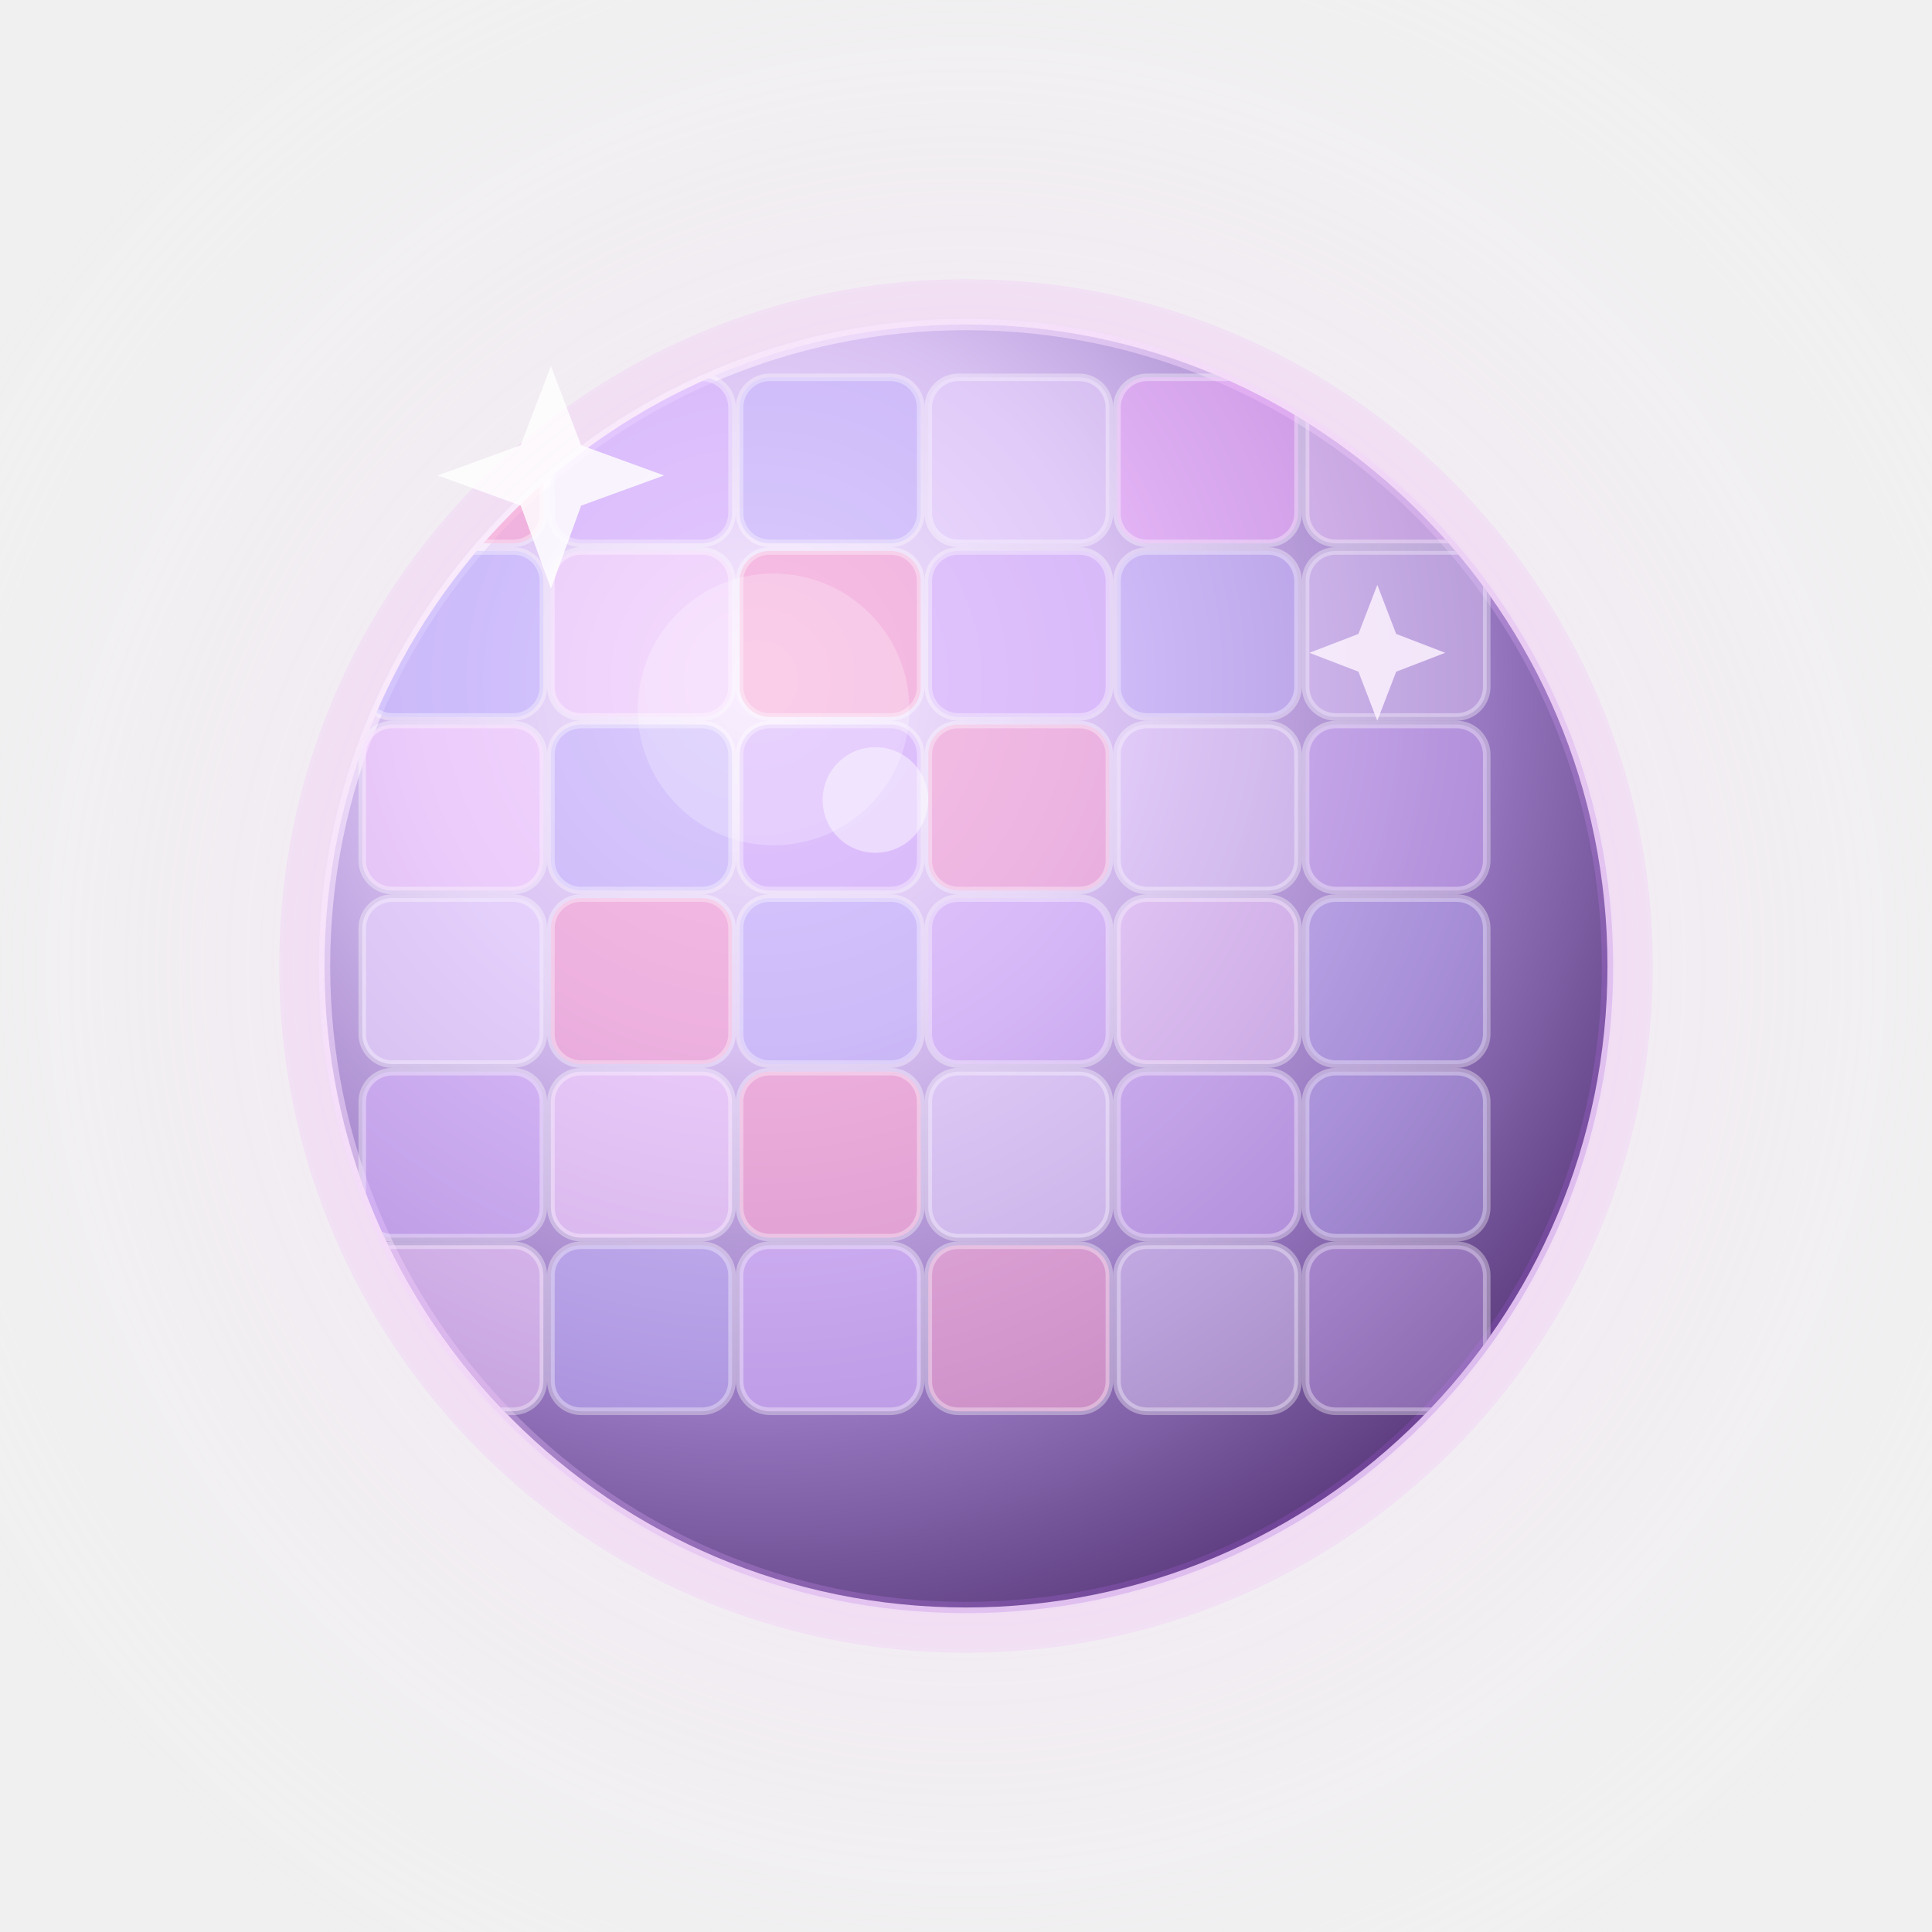
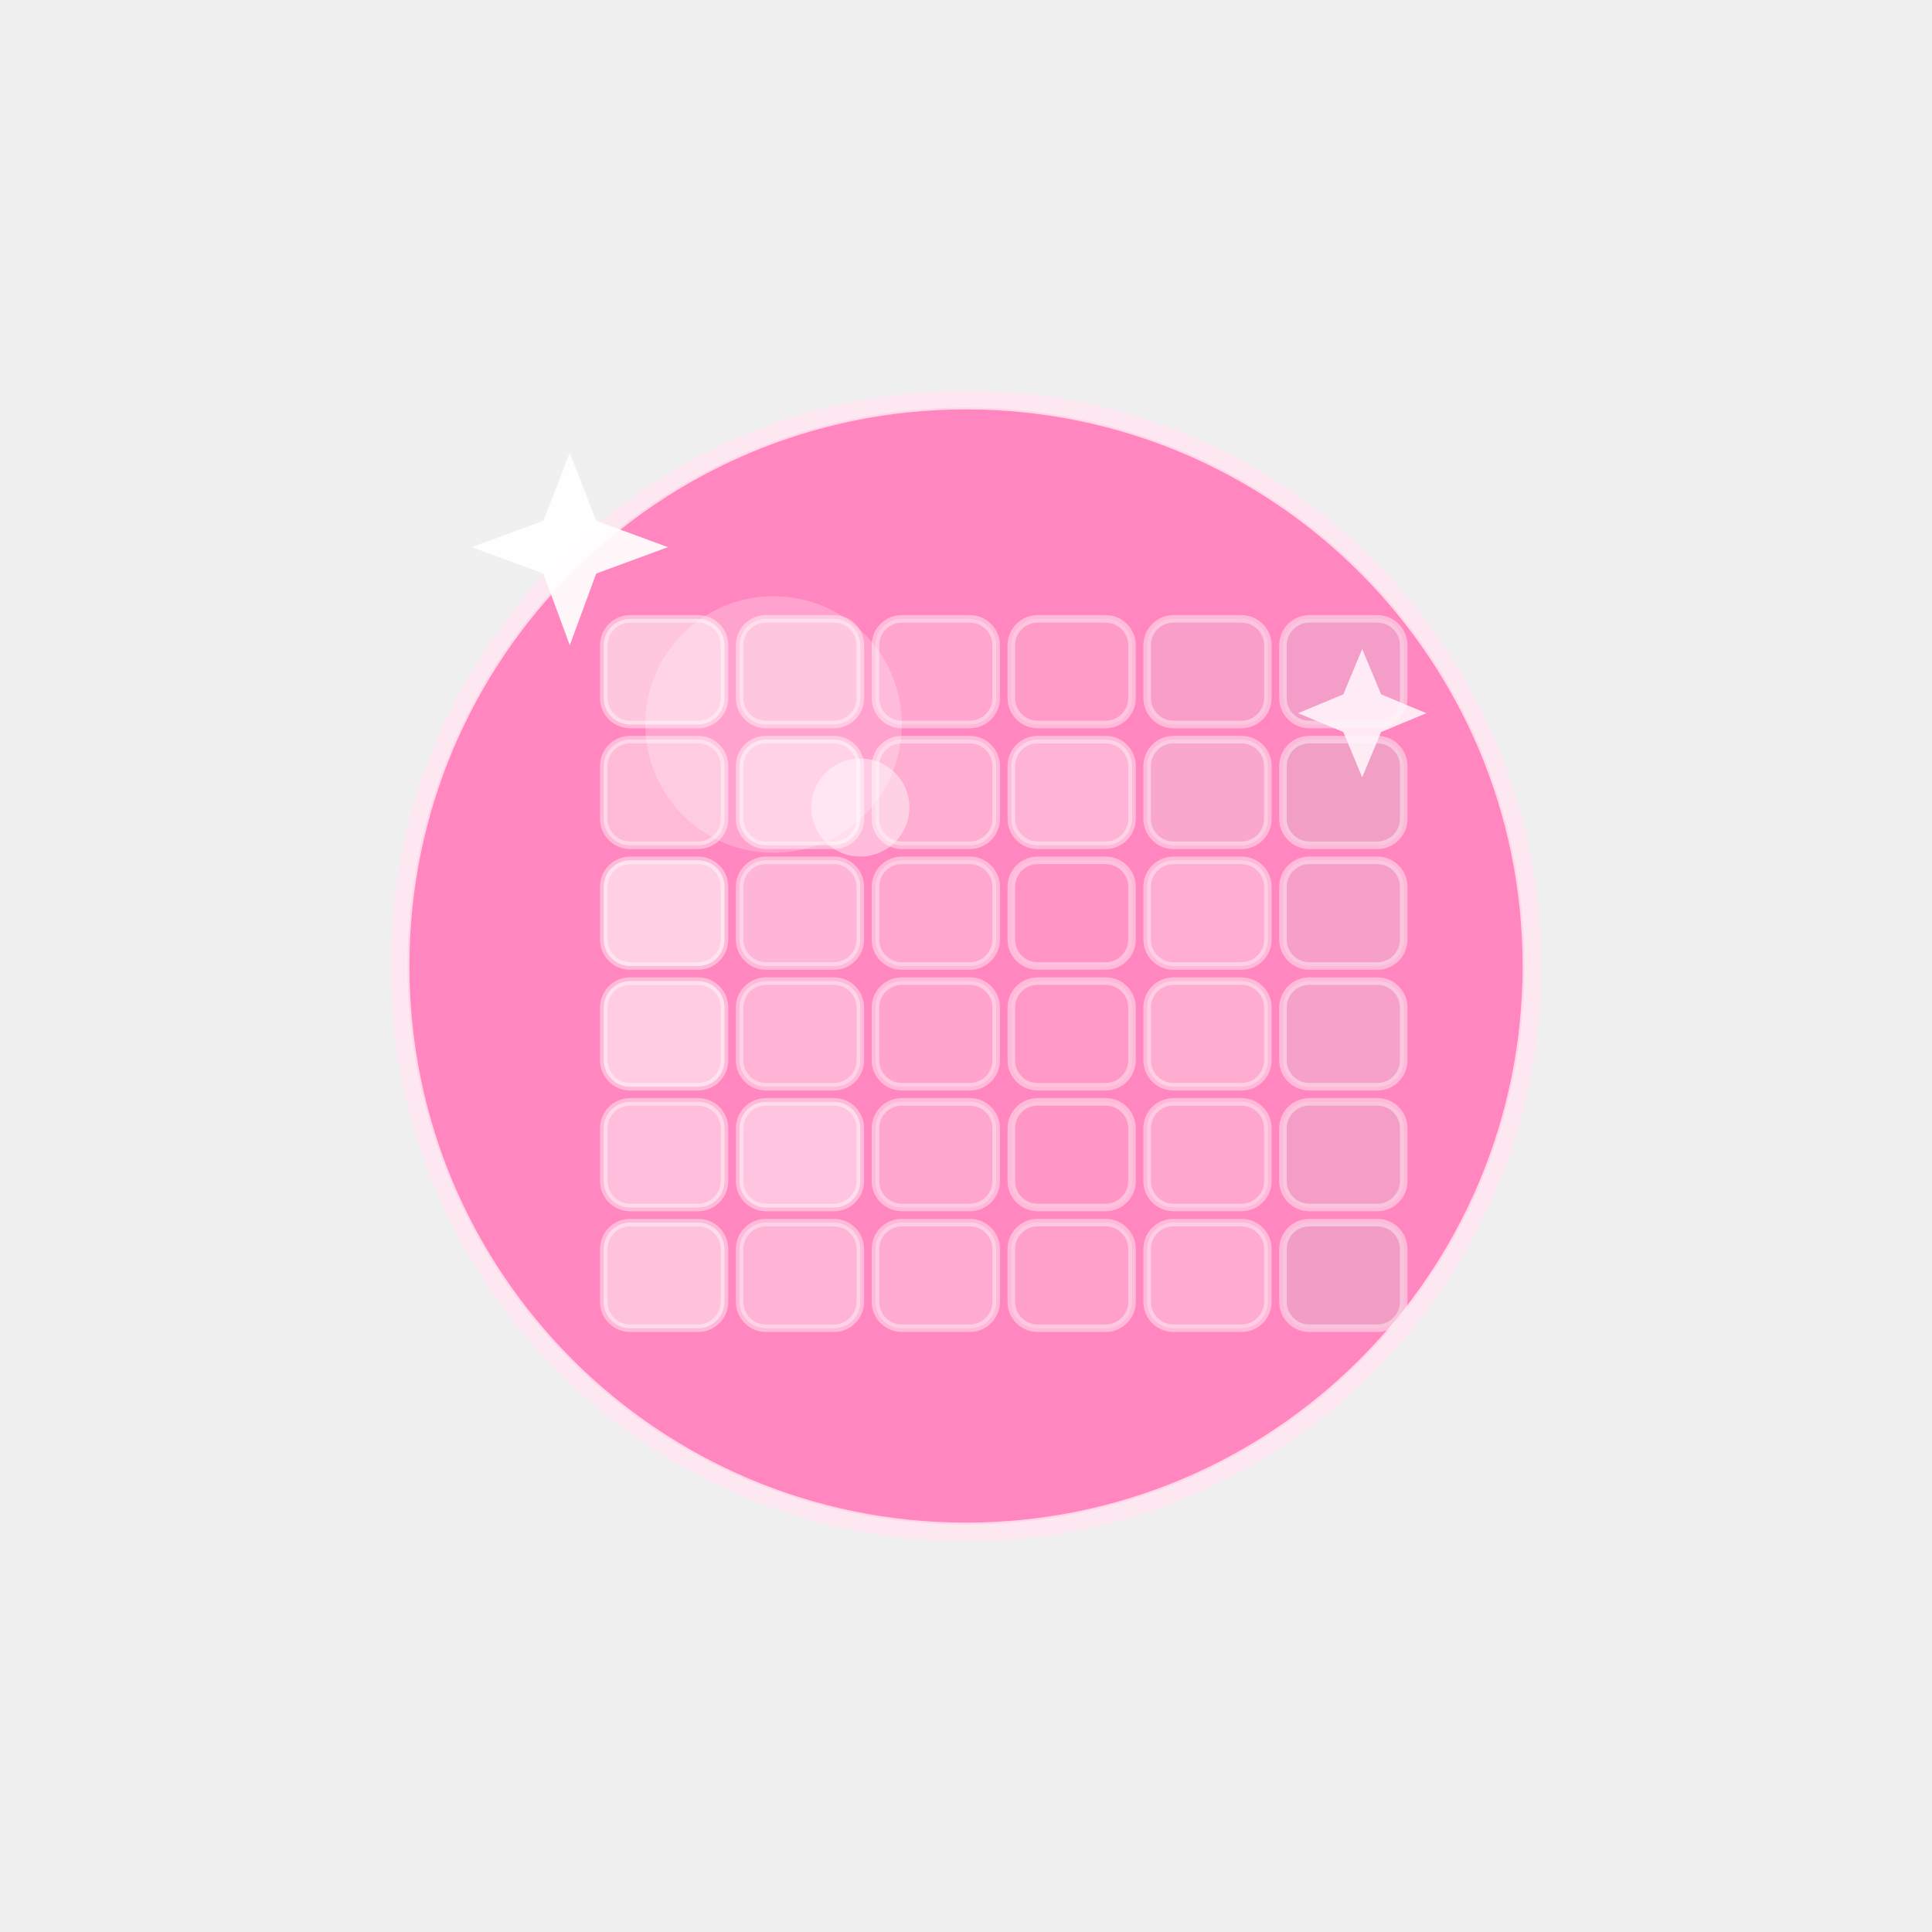
<svg xmlns="http://www.w3.org/2000/svg" width="512" height="512" viewBox="0 0 512 512">
  <defs>
-     <radialGradient id="bgGlow" cx="50%" cy="50%" r="62%">
-       <stop offset="0%" stop-color="#f0abfc" stop-opacity="0.42" />
-       <stop offset="100%" stop-color="#ffffff" stop-opacity="0" />
-     </radialGradient>
-     <radialGradient id="ballBase" cx="34%" cy="28%" r="76%">
-       <stop offset="0%" stop-color="#f8ecff" />
-       <stop offset="36%" stop-color="#d9c2f3" />
-       <stop offset="74%" stop-color="#9677c0" />
-       <stop offset="100%" stop-color="#604082" />
-     </radialGradient>
    <clipPath id="discClip">
-       <circle cx="256" cy="256" r="170" />
+       <circle cx="256" cy="256" r="148" />
    </clipPath>
-     <linearGradient id="rimLight" x1="0%" y1="0%" x2="100%" y2="100%">
-       <stop offset="0%" stop-color="#ffffff" stop-opacity="0.85" />
-       <stop offset="45%" stop-color="#f5d0fe" stop-opacity="0.35" />
-       <stop offset="100%" stop-color="#7e22ce" stop-opacity="0.2" />
-     </linearGradient>
  </defs>
-   <rect width="512" height="512" fill="url(#bgGlow)" />
-   <circle cx="256" cy="256" r="182" fill="#f0abfc" fill-opacity="0.2" />
-   <circle cx="256" cy="256" r="170" fill="url(#ballBase)" />
-   <circle cx="256" cy="256" r="170" fill="none" stroke="url(#rimLight)" stroke-width="3" />
-   <g clip-path="url(#discClip)" stroke="#ffffff" stroke-opacity="0.35" stroke-width="2">
-     <rect x="96" y="100" width="48" height="44" rx="8" fill="#f9a8d4" fill-opacity="0.68" />
-     <rect x="146" y="100" width="48" height="44" rx="8" fill="#d8b4fe" fill-opacity="0.62" />
-     <rect x="196" y="100" width="48" height="44" rx="8" fill="#c4b5fd" fill-opacity="0.56" />
-     <rect x="246" y="100" width="48" height="44" rx="8" fill="#e9d5ff" fill-opacity="0.46" />
-     <rect x="296" y="100" width="48" height="44" rx="8" fill="#f0abfc" fill-opacity="0.52" />
-     <rect x="346" y="100" width="48" height="44" rx="8" fill="#f5d0fe" fill-opacity="0.44" />
-     <rect x="96" y="146" width="48" height="44" rx="8" fill="#c4b5fd" fill-opacity="0.62" />
-     <rect x="146" y="146" width="48" height="44" rx="8" fill="#f5d0fe" fill-opacity="0.58" />
-     <rect x="196" y="146" width="48" height="44" rx="8" fill="#f9a8d4" fill-opacity="0.66" />
-     <rect x="246" y="146" width="48" height="44" rx="8" fill="#d8b4fe" fill-opacity="0.6" />
-     <rect x="296" y="146" width="48" height="44" rx="8" fill="#c4b5fd" fill-opacity="0.5" />
-     <rect x="346" y="146" width="48" height="44" rx="8" fill="#e9d5ff" fill-opacity="0.42" />
-     <rect x="96" y="192" width="48" height="44" rx="8" fill="#f5d0fe" fill-opacity="0.62" />
-     <rect x="146" y="192" width="48" height="44" rx="8" fill="#c4b5fd" fill-opacity="0.56" />
-     <rect x="196" y="192" width="48" height="44" rx="8" fill="#d8b4fe" fill-opacity="0.68" />
-     <rect x="246" y="192" width="48" height="44" rx="8" fill="#f9a8d4" fill-opacity="0.58" />
-     <rect x="296" y="192" width="48" height="44" rx="8" fill="#e9d5ff" fill-opacity="0.48" />
-     <rect x="346" y="192" width="48" height="44" rx="8" fill="#d8b4fe" fill-opacity="0.42" />
-     <rect x="96" y="238" width="48" height="44" rx="8" fill="#e9d5ff" fill-opacity="0.66" />
-     <rect x="146" y="238" width="48" height="44" rx="8" fill="#f9a8d4" fill-opacity="0.64" />
-     <rect x="196" y="238" width="48" height="44" rx="8" fill="#c4b5fd" fill-opacity="0.58" />
-     <rect x="246" y="238" width="48" height="44" rx="8" fill="#d8b4fe" fill-opacity="0.54" />
-     <rect x="296" y="238" width="48" height="44" rx="8" fill="#f5d0fe" fill-opacity="0.5" />
-     <rect x="346" y="238" width="48" height="44" rx="8" fill="#c4b5fd" fill-opacity="0.4" />
-     <rect x="96" y="284" width="48" height="44" rx="8" fill="#d8b4fe" fill-opacity="0.58" />
-     <rect x="146" y="284" width="48" height="44" rx="8" fill="#f5d0fe" fill-opacity="0.62" />
-     <rect x="196" y="284" width="48" height="44" rx="8" fill="#f9a8d4" fill-opacity="0.68" />
-     <rect x="246" y="284" width="48" height="44" rx="8" fill="#e9d5ff" fill-opacity="0.58" />
-     <rect x="296" y="284" width="48" height="44" rx="8" fill="#d8b4fe" fill-opacity="0.48" />
-     <rect x="346" y="284" width="48" height="44" rx="8" fill="#c4b5fd" fill-opacity="0.4" />
-     <rect x="96" y="330" width="48" height="44" rx="8" fill="#f5d0fe" fill-opacity="0.56" />
-     <rect x="146" y="330" width="48" height="44" rx="8" fill="#c4b5fd" fill-opacity="0.52" />
-     <rect x="196" y="330" width="48" height="44" rx="8" fill="#d8b4fe" fill-opacity="0.62" />
-     <rect x="246" y="330" width="48" height="44" rx="8" fill="#f9a8d4" fill-opacity="0.6" />
-     <rect x="296" y="330" width="48" height="44" rx="8" fill="#e9d5ff" fill-opacity="0.46" />
-     <rect x="346" y="330" width="48" height="44" rx="8" fill="#d8b4fe" fill-opacity="0.38" />
+   <circle cx="256" cy="256" r="148" fill="#ff76b5" />
+   <circle cx="256" cy="256" r="148" fill="#ffffff" fill-opacity="0.12" />
+   <circle cx="256" cy="256" r="150" fill="none" stroke="#ffe7f1" stroke-opacity="0.84" stroke-width="5" />
+   <g clip-path="url(#discClip)" stroke="#ffffff" stroke-opacity="0.42" stroke-width="2">
+     <rect x="160" y="164" width="32" height="28" rx="7" fill="#ffdbe9" fill-opacity="0.76" />
+     <rect x="196" y="164" width="32" height="28" rx="7" fill="#ffc6de" fill-opacity="0.72" />
+     <rect x="232" y="164" width="32" height="28" rx="7" fill="#ffb3d5" fill-opacity="0.7" />
+     <rect x="268" y="164" width="32" height="28" rx="7" fill="#ffa2cb" fill-opacity="0.74" />
+     <rect x="304" y="164" width="32" height="28" rx="7" fill="#f7a8d0" fill-opacity="0.68" />
+     <rect x="340" y="164" width="32" height="28" rx="7" fill="#ebafcf" fill-opacity="0.58" />
+     <rect x="160" y="196" width="32" height="28" rx="7" fill="#ffcfe2" fill-opacity="0.72" />
+     <rect x="196" y="196" width="32" height="28" rx="7" fill="#ffe3ef" fill-opacity="0.66" />
+     <rect x="232" y="196" width="32" height="28" rx="7" fill="#ffb8d6" fill-opacity="0.78" />
+     <rect x="268" y="196" width="32" height="28" rx="7" fill="#ffc7df" fill-opacity="0.72" />
+     <rect x="304" y="196" width="32" height="28" rx="7" fill="#f5bad5" fill-opacity="0.64" />
+     <rect x="340" y="196" width="32" height="28" rx="7" fill="#e7b2cc" fill-opacity="0.56" />
+     <rect x="160" y="228" width="32" height="28" rx="7" fill="#ffe7f1" fill-opacity="0.76" />
+     <rect x="196" y="228" width="32" height="28" rx="7" fill="#ffcae1" fill-opacity="0.7" />
+     <rect x="232" y="228" width="32" height="28" rx="7" fill="#ffb2d4" fill-opacity="0.74" />
+     <rect x="268" y="228" width="32" height="28" rx="7" fill="#ff98c7" fill-opacity="0.78" />
+     <rect x="304" y="228" width="32" height="28" rx="7" fill="#ffc1dc" fill-opacity="0.66" />
+     <rect x="340" y="228" width="32" height="28" rx="7" fill="#eeb3d2" fill-opacity="0.56" />
+     <rect x="160" y="260" width="32" height="28" rx="7" fill="#ffe8f2" fill-opacity="0.72" />
+     <rect x="196" y="260" width="32" height="28" rx="7" fill="#ffc5de" fill-opacity="0.72" />
+     <rect x="232" y="260" width="32" height="28" rx="7" fill="#ffb1d4" fill-opacity="0.7" />
+     <rect x="268" y="260" width="32" height="28" rx="7" fill="#ff9eca" fill-opacity="0.74" />
+     <rect x="304" y="260" width="32" height="28" rx="7" fill="#ffbedb" fill-opacity="0.68" />
+     <rect x="340" y="260" width="32" height="28" rx="7" fill="#efb7d4" fill-opacity="0.56" />
+     <rect x="160" y="292" width="32" height="28" rx="7" fill="#ffd8e8" fill-opacity="0.7" />
+     <rect x="196" y="292" width="32" height="28" rx="7" fill="#ffe7f1" fill-opacity="0.64" />
+     <rect x="232" y="292" width="32" height="28" rx="7" fill="#ffb0d4" fill-opacity="0.76" />
+     <rect x="268" y="292" width="32" height="28" rx="7" fill="#ff9bc8" fill-opacity="0.74" />
+     <rect x="304" y="292" width="32" height="28" rx="7" fill="#ffb8d7" fill-opacity="0.64" />
+     <rect x="340" y="292" width="32" height="28" rx="7" fill="#ebb2ce" fill-opacity="0.54" />
+     <rect x="160" y="324" width="32" height="28" rx="7" fill="#ffe9f2" fill-opacity="0.6" />
+     <rect x="196" y="324" width="32" height="28" rx="7" fill="#ffd1e4" fill-opacity="0.6" />
+     <rect x="232" y="324" width="32" height="28" rx="7" fill="#ffb9d8" fill-opacity="0.72" />
+     <rect x="268" y="324" width="32" height="28" rx="7" fill="#ffabd0" fill-opacity="0.7" />
+     <rect x="304" y="324" width="32" height="28" rx="7" fill="#ffc2dd" fill-opacity="0.6" />
+     <rect x="340" y="324" width="32" height="28" rx="7" fill="#e7b5cf" fill-opacity="0.5" />
  </g>
-   <circle cx="205" cy="188" r="36" fill="#ffffff" fill-opacity="0.23" />
-   <circle cx="232" cy="212" r="14" fill="#ffffff" fill-opacity="0.45" />
-   <path d="M138 118L146 97L154 118L176 126L154 134L146 156L138 134L116 126L138 118Z" fill="#ffffff" fill-opacity="0.82" />
-   <path d="M360 168L365 155L370 168L383 173L370 178L365 191L360 178L347 173L360 168Z" fill="#fdf4ff" fill-opacity="0.82" />
+   <circle cx="205" cy="192" r="34" fill="#ffffff" fill-opacity="0.24" />
+   <circle cx="228" cy="214" r="13" fill="#ffffff" fill-opacity="0.44" />
+   <path d="M144 138L151 120L158 138L177 145L158 152L151 171L144 152L125 145L144 138Z" fill="#ffffff" fill-opacity="0.92" />
+   <path d="M356 184L361 172L366 184L378 189L366 194L361 206L356 194L344 189L356 184Z" fill="#fff6fb" fill-opacity="0.88" />
</svg>
